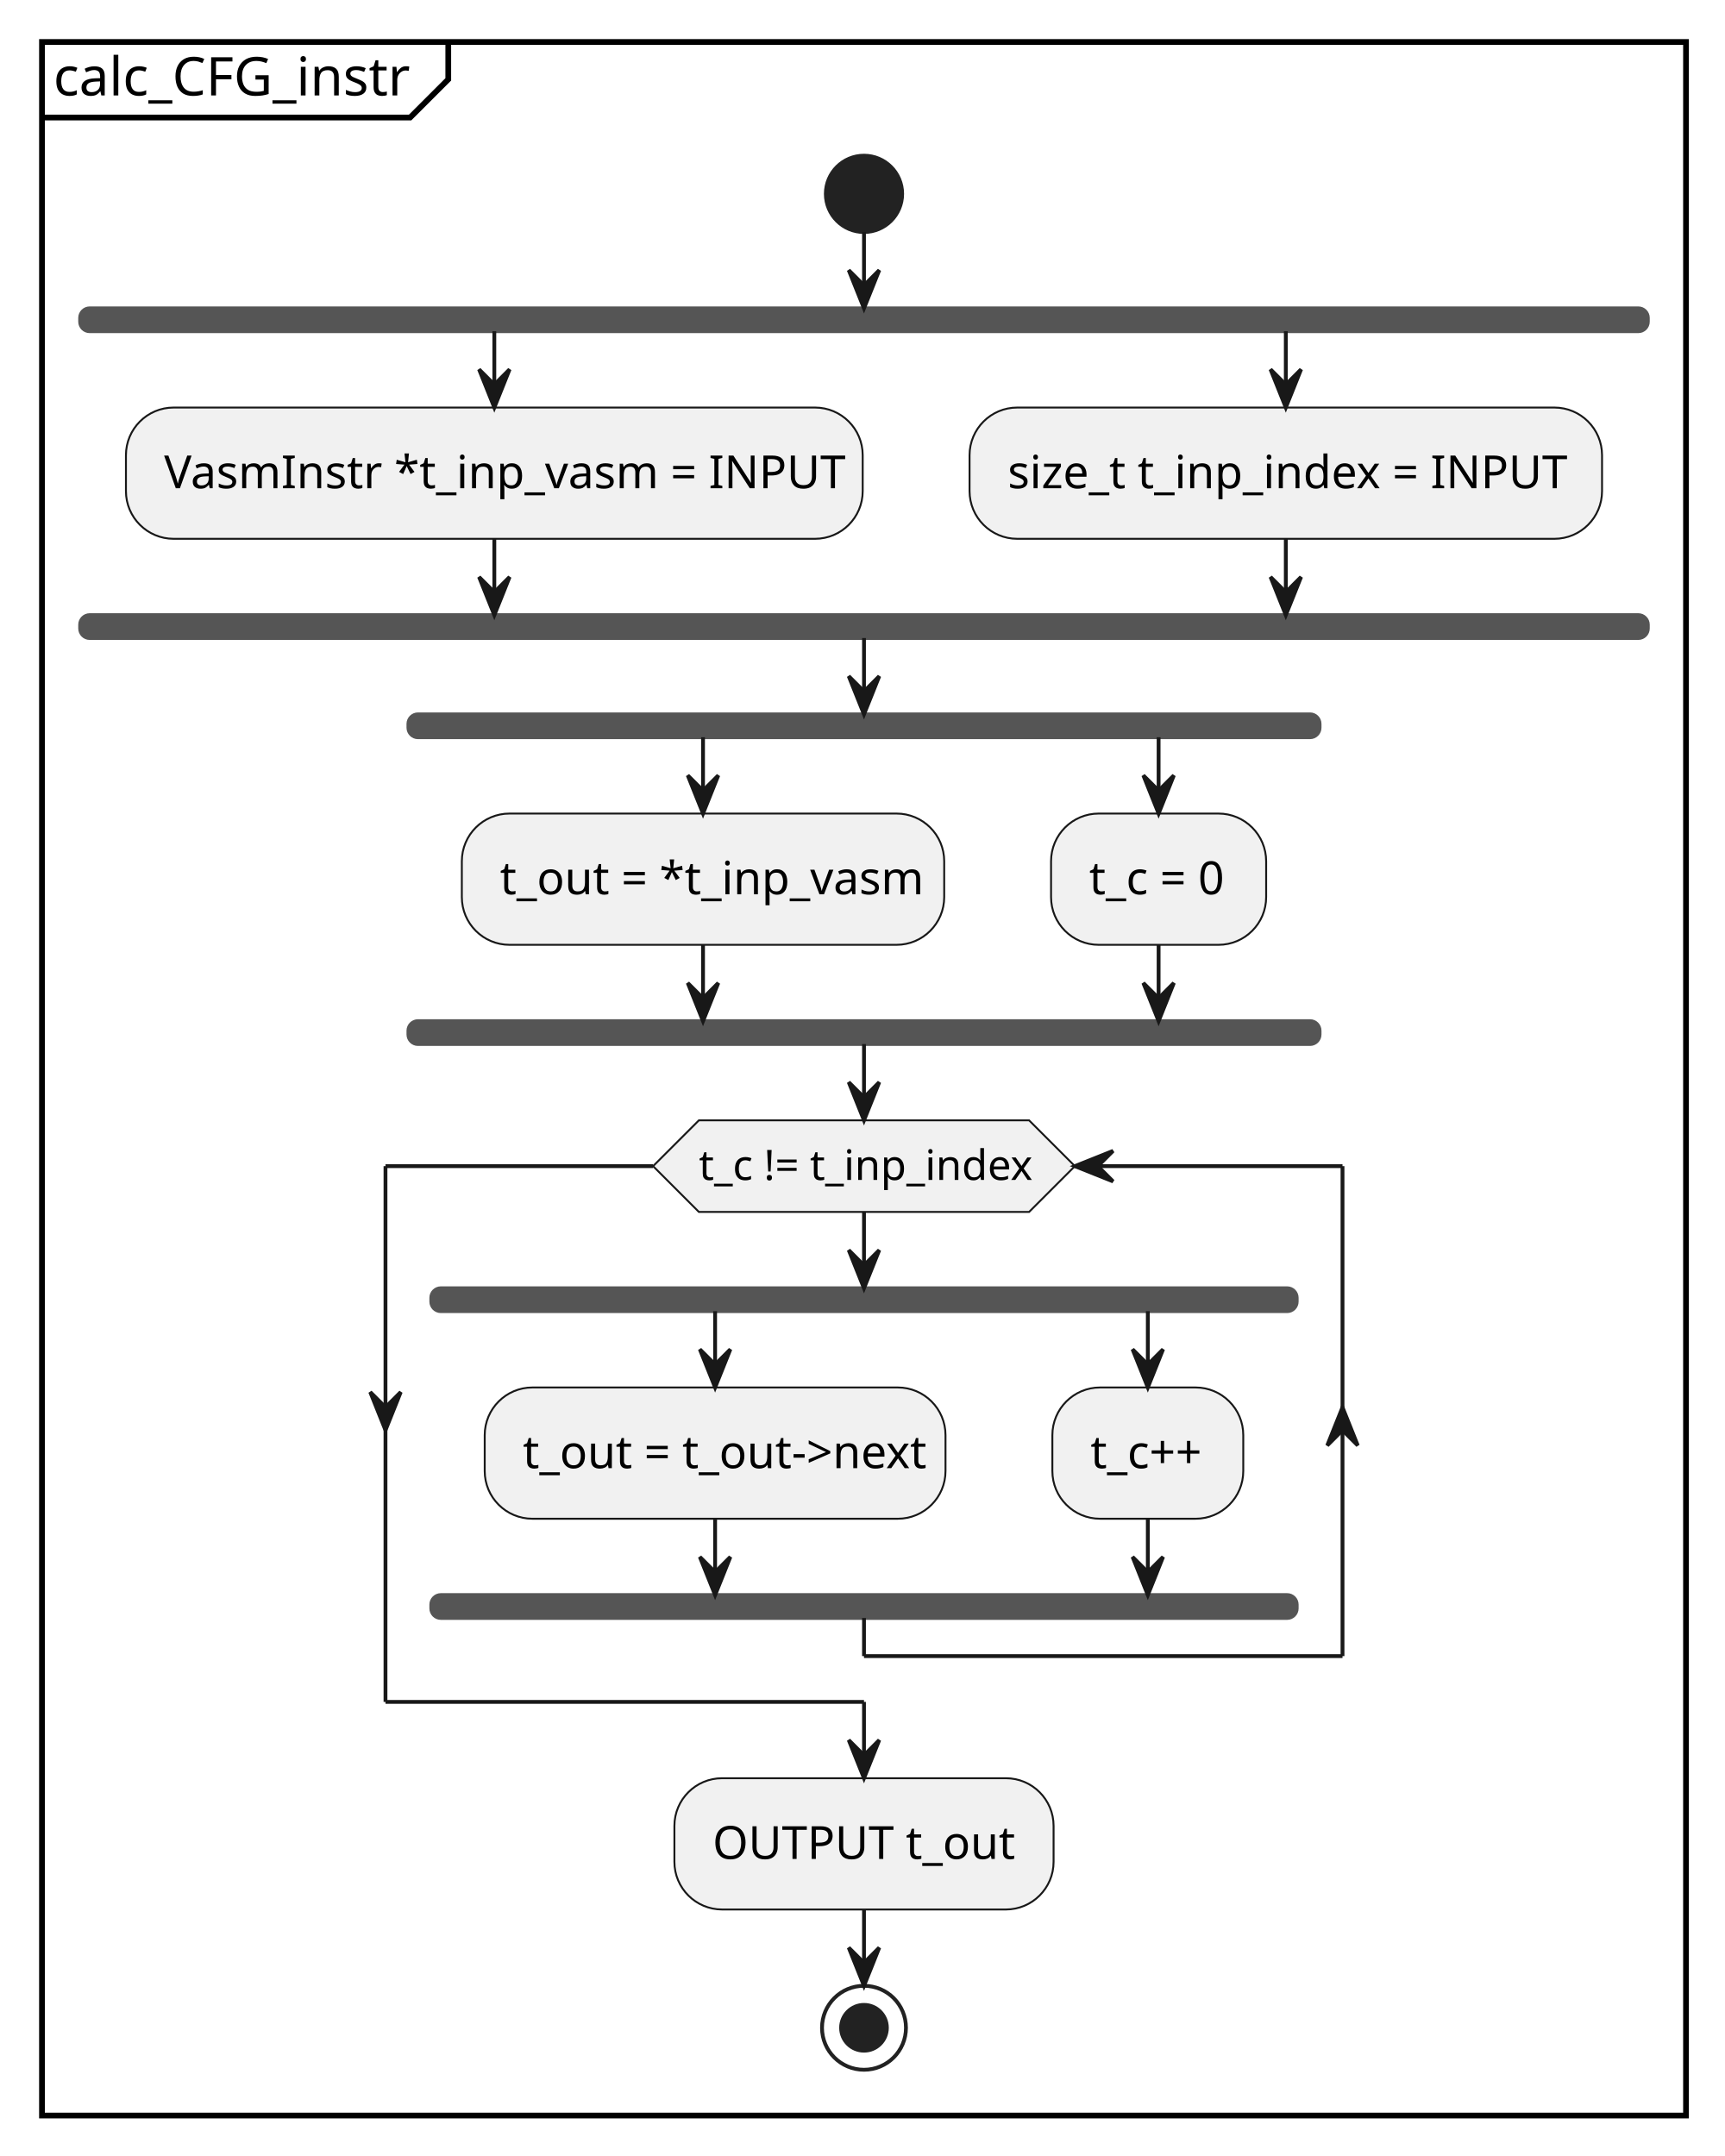
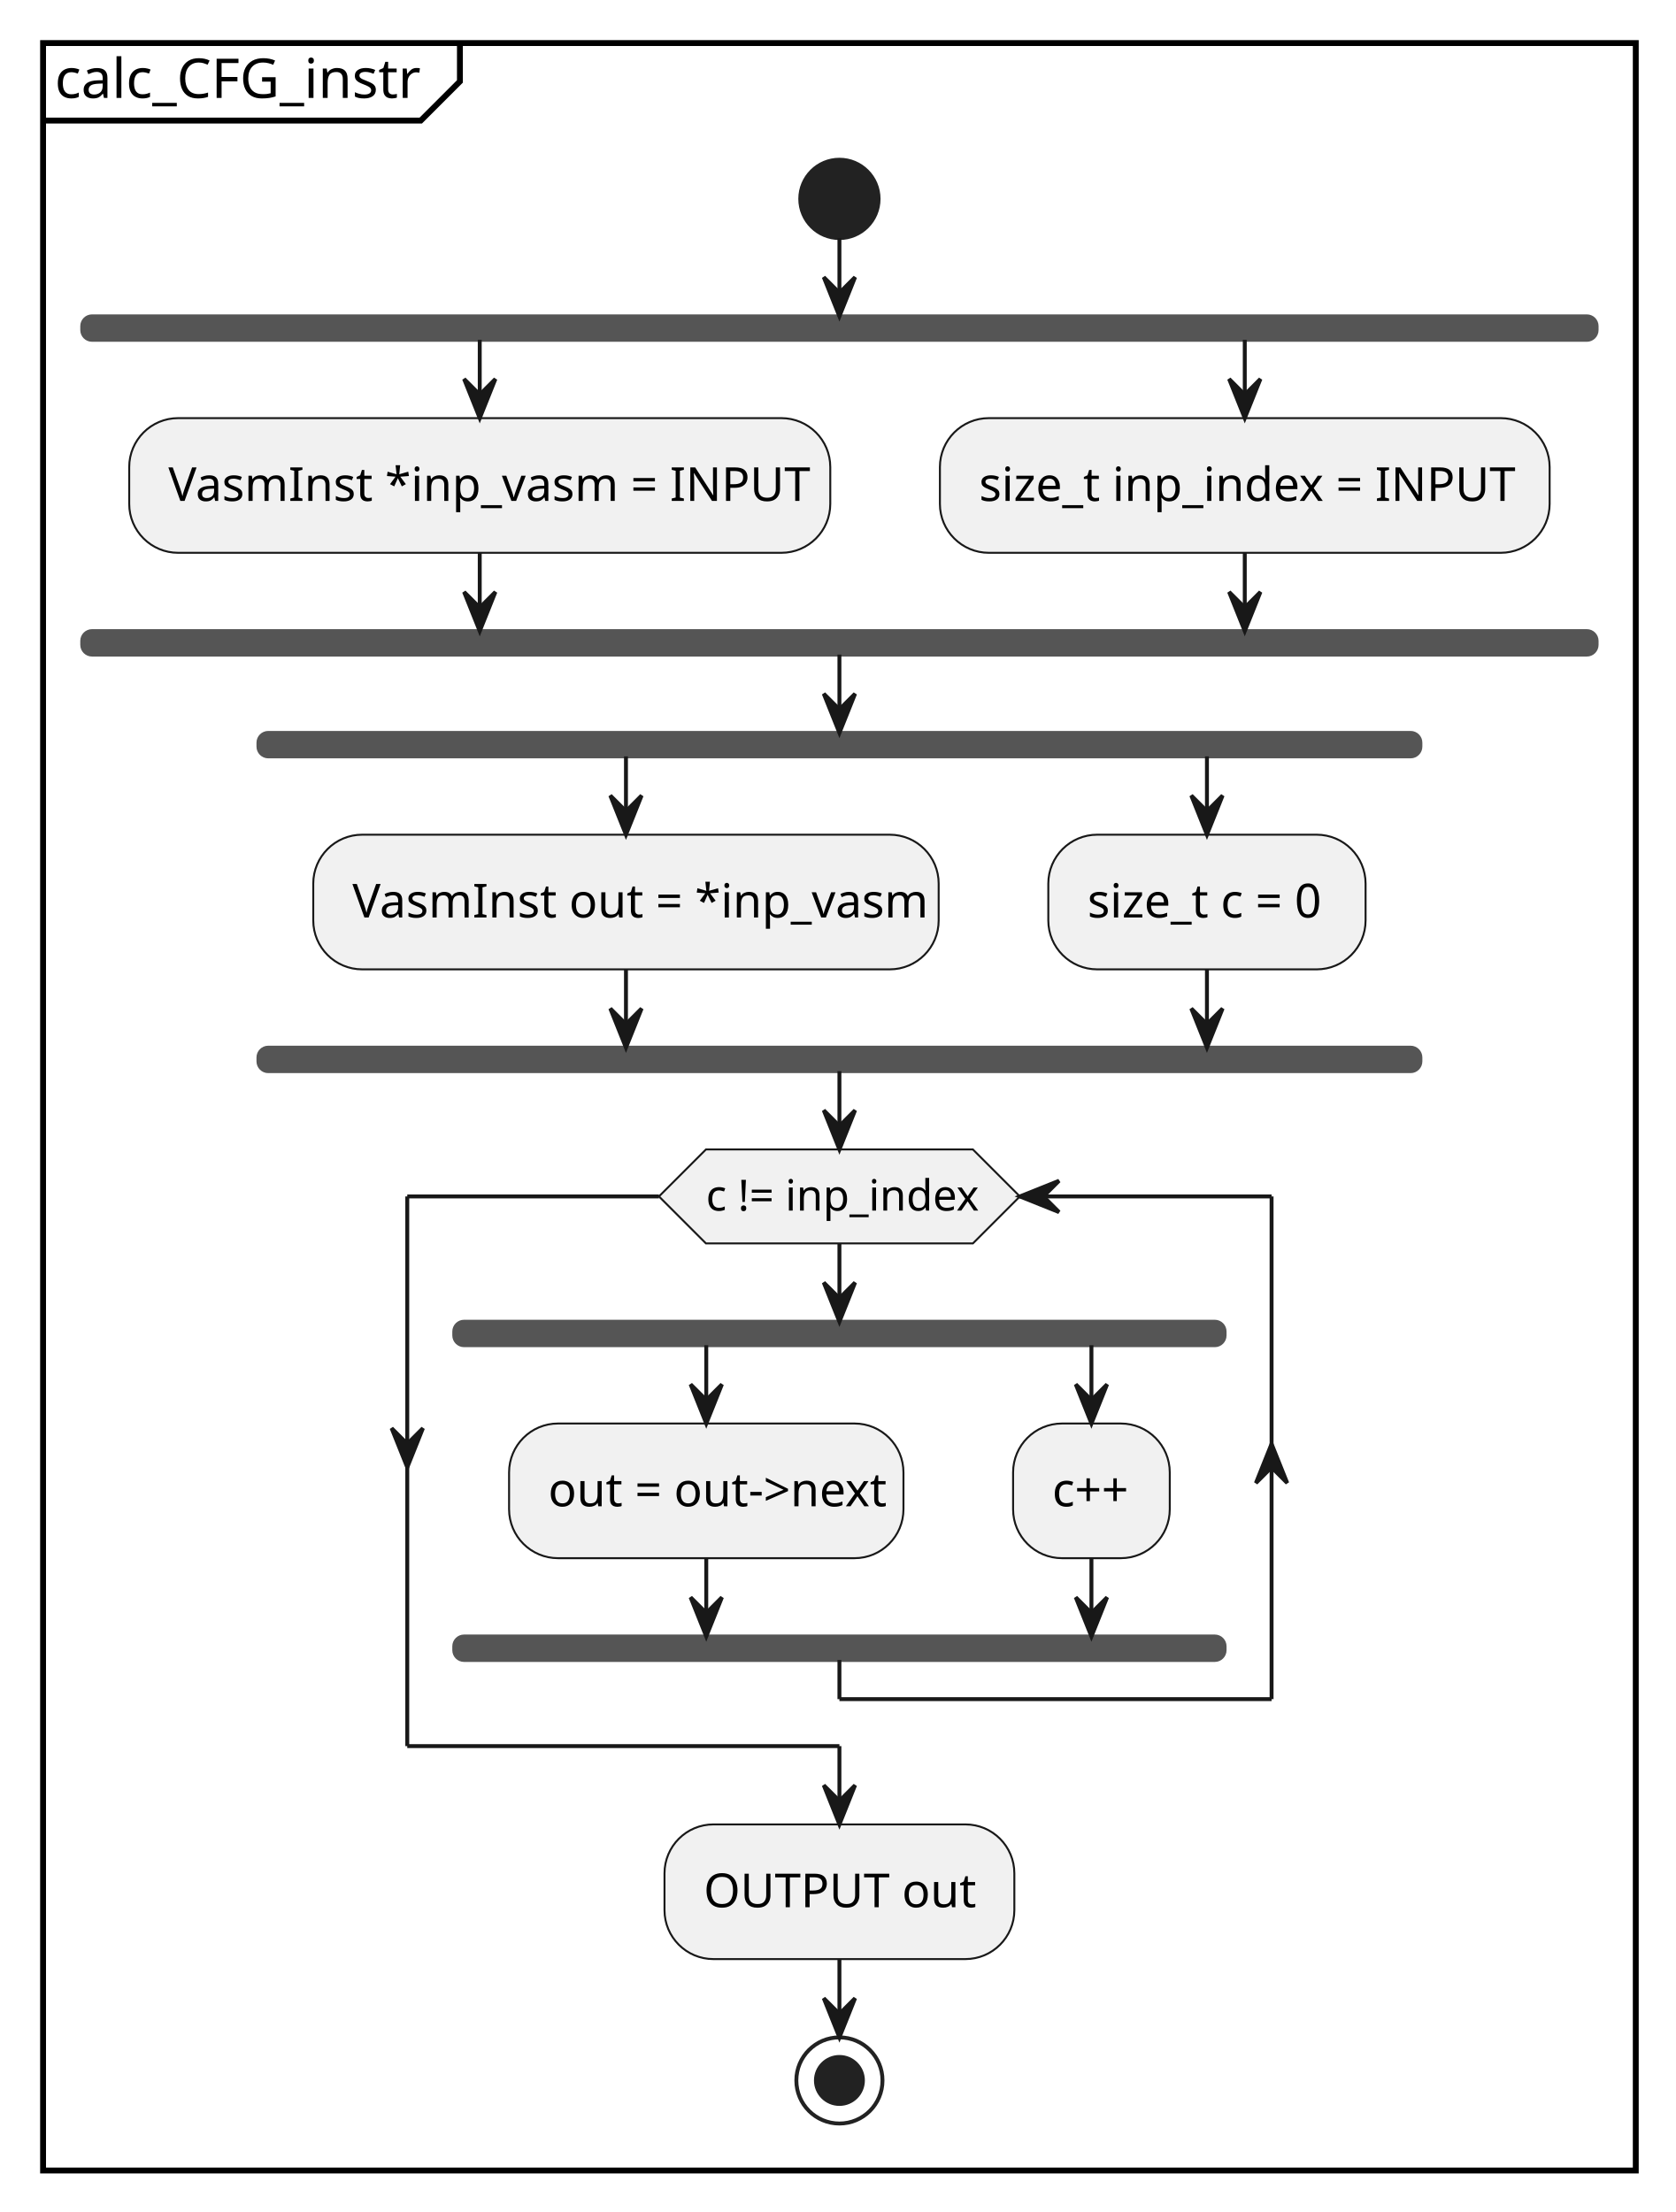
- <svg xmlns="http://www.w3.org/2000/svg" contentStyleType="text/css" data-diagram-type="ACTIVITY" height="565px" preserveAspectRatio="none" style="width:452px;height:565px;background:#FFFFFF;" version="1.1" viewBox="0 0 452 565" width="452px" zoomAndPan="magnify">
+ <svg xmlns="http://www.w3.org/2000/svg" contentStyleType="text/css" data-diagram-type="ACTIVITY" height="565px" preserveAspectRatio="none" style="width:428px;height:565px;background:#FFFFFF;" version="1.1" viewBox="0 0 428 565" width="428px" zoomAndPan="magnify">
  <defs />
  <g>
-     <rect fill="none" height="543.4" style="stroke:#000000;stroke-width:1.5;" width="430.782" x="11" y="11" />
+     <rect fill="none" height="543.4" style="stroke:#000000;stroke-width:1.5;" width="406.77" x="11" y="11" />
    <path d="M117.46,11 L117.46,20.8 L107.46,30.8 L11,30.8" fill="none" style="stroke:#000000;stroke-width:1.5;" />
    <text fill="#000000" font-family="sans-serif" font-size="14" lengthAdjust="spacing" textLength="96.46" x="14" y="25.006">calc_CFG_instr</text>
-     <ellipse cx="226.391" cy="50.8" fill="#222222" rx="10" ry="10" style="stroke:#222222;stroke-width:1;" />
-     <rect fill="#555555" height="6" rx="2.5" ry="2.5" style="stroke:#555555;stroke-width:1;" width="410.782" x="21" y="80.8" />
-     <rect fill="#F1F1F1" height="34.4" rx="12.5" ry="12.5" style="stroke:#181818;stroke-width:0.5;" width="193.053" x="33" y="106.8" />
-     <text fill="#000000" font-family="sans-serif" font-size="12" lengthAdjust="spacing" textLength="173.053" x="43" y="127.948">VasmInstr *t_inp_vasm = INPUT</text>
-     <rect fill="#F1F1F1" height="34.4" rx="12.5" ry="12.5" style="stroke:#181818;stroke-width:0.5;" width="165.729" x="254.053" y="106.8" />
-     <text fill="#000000" font-family="sans-serif" font-size="12" lengthAdjust="spacing" textLength="145.729" x="264.053" y="127.948">size_t t_inp_index = INPUT</text>
-     <rect fill="#555555" height="6" rx="2.5" ry="2.5" style="stroke:#555555;stroke-width:1;" width="410.782" x="21" y="161.2" />
-     <rect fill="#555555" height="6" rx="2.5" ry="2.5" style="stroke:#555555;stroke-width:1;" width="238.753" x="107.015" y="187.2" />
-     <rect fill="#F1F1F1" height="34.4" rx="12.5" ry="12.5" style="stroke:#181818;stroke-width:0.5;" width="126.393" x="121.015" y="213.2" />
-     <text fill="#000000" font-family="sans-serif" font-size="12" lengthAdjust="spacing" textLength="106.393" x="131.015" y="234.348">t_out = *t_inp_vasm</text>
-     <rect fill="#F1F1F1" height="34.4" rx="12.5" ry="12.5" style="stroke:#181818;stroke-width:0.5;" width="56.36" x="275.407" y="213.2" />
-     <text fill="#000000" font-family="sans-serif" font-size="12" lengthAdjust="spacing" textLength="36.36" x="285.407" y="234.348">t_c = 0</text>
-     <rect fill="#555555" height="6" rx="2.5" ry="2.5" style="stroke:#555555;stroke-width:1;" width="238.753" x="107.015" y="267.6" />
-     <rect fill="#555555" height="6" rx="2.5" ry="2.5" style="stroke:#555555;stroke-width:1;" width="226.765" x="113.009" y="337.6" />
-     <rect fill="#F1F1F1" height="34.4" rx="12.5" ry="12.5" style="stroke:#181818;stroke-width:0.5;" width="120.741" x="127.009" y="363.6" />
-     <text fill="#000000" font-family="sans-serif" font-size="12" lengthAdjust="spacing" textLength="100.741" x="137.009" y="384.748">t_out = t_out-&gt;next</text>
-     <rect fill="#F1F1F1" height="34.4" rx="12.5" ry="12.5" style="stroke:#181818;stroke-width:0.5;" width="50.024" x="275.749" y="363.6" />
-     <text fill="#000000" font-family="sans-serif" font-size="12" lengthAdjust="spacing" textLength="30.024" x="285.749" y="384.748">t_c++</text>
-     <rect fill="#555555" height="6" rx="2.5" ry="2.5" style="stroke:#555555;stroke-width:1;" width="226.765" x="113.009" y="418" />
-     <polygon fill="#F1F1F1" points="183.129,293.6,269.654,293.6,281.654,305.6,269.654,317.6,183.129,317.6,171.129,305.6,183.129,293.6" style="stroke:#181818;stroke-width:0.5;" />
-     <text fill="#000000" font-family="sans-serif" font-size="11" lengthAdjust="spacing" textLength="86.525" x="183.129" y="309.219">t_c != t_inp_index</text>
-     <rect fill="#F1F1F1" height="34.4" rx="12.5" ry="12.5" style="stroke:#181818;stroke-width:0.5;" width="99.357" x="176.713" y="466" />
-     <text fill="#000000" font-family="sans-serif" font-size="12" lengthAdjust="spacing" textLength="79.357" x="186.713" y="487.148">OUTPUT t_out</text>
-     <ellipse cx="226.391" cy="531.4" fill="none" rx="11" ry="11" style="stroke:#222222;stroke-width:1;" />
-     <ellipse cx="226.391" cy="531.4" fill="#222222" rx="6" ry="6" style="stroke:#222222;stroke-width:1;" />
-     <line style="stroke:#181818;stroke-width:1;" x1="129.527" x2="129.527" y1="86.8" y2="106.8" />
-     <polygon fill="#181818" points="125.527,96.8,129.527,106.8,133.527,96.8,129.527,100.8" style="stroke:#181818;stroke-width:1;" />
-     <line style="stroke:#181818;stroke-width:1;" x1="336.918" x2="336.918" y1="86.8" y2="106.8" />
-     <polygon fill="#181818" points="332.918,96.8,336.918,106.8,340.918,96.8,336.918,100.8" style="stroke:#181818;stroke-width:1;" />
-     <line style="stroke:#181818;stroke-width:1;" x1="129.527" x2="129.527" y1="141.2" y2="161.2" />
-     <polygon fill="#181818" points="125.527,151.2,129.527,161.2,133.527,151.2,129.527,155.2" style="stroke:#181818;stroke-width:1;" />
-     <line style="stroke:#181818;stroke-width:1;" x1="336.918" x2="336.918" y1="141.2" y2="161.2" />
-     <polygon fill="#181818" points="332.918,151.2,336.918,161.2,340.918,151.2,336.918,155.2" style="stroke:#181818;stroke-width:1;" />
-     <line style="stroke:#181818;stroke-width:1;" x1="226.391" x2="226.391" y1="60.8" y2="80.8" />
-     <polygon fill="#181818" points="222.391,70.8,226.391,80.8,230.391,70.8,226.391,74.8" style="stroke:#181818;stroke-width:1;" />
-     <line style="stroke:#181818;stroke-width:1;" x1="184.211" x2="184.211" y1="193.2" y2="213.2" />
-     <polygon fill="#181818" points="180.211,203.2,184.211,213.2,188.211,203.2,184.211,207.2" style="stroke:#181818;stroke-width:1;" />
-     <line style="stroke:#181818;stroke-width:1;" x1="303.587" x2="303.587" y1="193.2" y2="213.2" />
-     <polygon fill="#181818" points="299.587,203.2,303.587,213.2,307.587,203.2,303.587,207.2" style="stroke:#181818;stroke-width:1;" />
-     <line style="stroke:#181818;stroke-width:1;" x1="184.211" x2="184.211" y1="247.6" y2="267.6" />
-     <polygon fill="#181818" points="180.211,257.6,184.211,267.6,188.211,257.6,184.211,261.6" style="stroke:#181818;stroke-width:1;" />
-     <line style="stroke:#181818;stroke-width:1;" x1="303.587" x2="303.587" y1="247.6" y2="267.6" />
-     <polygon fill="#181818" points="299.587,257.6,303.587,267.6,307.587,257.6,303.587,261.6" style="stroke:#181818;stroke-width:1;" />
-     <line style="stroke:#181818;stroke-width:1;" x1="226.391" x2="226.391" y1="167.2" y2="187.2" />
-     <polygon fill="#181818" points="222.391,177.2,226.391,187.2,230.391,177.2,226.391,181.2" style="stroke:#181818;stroke-width:1;" />
-     <line style="stroke:#181818;stroke-width:1;" x1="187.379" x2="187.379" y1="343.6" y2="363.6" />
-     <polygon fill="#181818" points="183.379,353.6,187.379,363.6,191.379,353.6,187.379,357.6" style="stroke:#181818;stroke-width:1;" />
-     <line style="stroke:#181818;stroke-width:1;" x1="300.762" x2="300.762" y1="343.6" y2="363.6" />
-     <polygon fill="#181818" points="296.762,353.6,300.762,363.6,304.762,353.6,300.762,357.6" style="stroke:#181818;stroke-width:1;" />
-     <line style="stroke:#181818;stroke-width:1;" x1="187.379" x2="187.379" y1="398" y2="418" />
-     <polygon fill="#181818" points="183.379,408,187.379,418,191.379,408,187.379,412" style="stroke:#181818;stroke-width:1;" />
-     <line style="stroke:#181818;stroke-width:1;" x1="300.762" x2="300.762" y1="398" y2="418" />
-     <polygon fill="#181818" points="296.762,408,300.762,418,304.762,408,300.762,412" style="stroke:#181818;stroke-width:1;" />
-     <line style="stroke:#181818;stroke-width:1;" x1="226.391" x2="226.391" y1="317.6" y2="337.6" />
-     <polygon fill="#181818" points="222.391,327.6,226.391,337.6,230.391,327.6,226.391,331.6" style="stroke:#181818;stroke-width:1;" />
-     <line style="stroke:#181818;stroke-width:1;" x1="226.391" x2="226.391" y1="424" y2="434" />
-     <line style="stroke:#181818;stroke-width:1;" x1="226.391" x2="351.774" y1="434" y2="434" />
-     <polygon fill="#181818" points="347.774,378.8,351.774,368.8,355.774,378.8,351.774,374.8" style="stroke:#181818;stroke-width:1;" />
-     <line style="stroke:#181818;stroke-width:1;" x1="351.774" x2="351.774" y1="305.6" y2="434" />
-     <line style="stroke:#181818;stroke-width:1;" x1="351.774" x2="281.654" y1="305.6" y2="305.6" />
-     <polygon fill="#181818" points="291.654,301.6,281.654,305.6,291.654,309.6,287.654,305.6" style="stroke:#181818;stroke-width:1;" />
-     <line style="stroke:#181818;stroke-width:1;" x1="171.129" x2="101.009" y1="305.6" y2="305.6" />
-     <polygon fill="#181818" points="97.009,364.8,101.009,374.8,105.009,364.8,101.009,368.8" style="stroke:#181818;stroke-width:1;" />
-     <line style="stroke:#181818;stroke-width:1;" x1="101.009" x2="101.009" y1="305.6" y2="446" />
-     <line style="stroke:#181818;stroke-width:1;" x1="101.009" x2="226.391" y1="446" y2="446" />
-     <line style="stroke:#181818;stroke-width:1;" x1="226.391" x2="226.391" y1="446" y2="466" />
-     <polygon fill="#181818" points="222.391,456,226.391,466,230.391,456,226.391,460" style="stroke:#181818;stroke-width:1;" />
-     <line style="stroke:#181818;stroke-width:1;" x1="226.391" x2="226.391" y1="273.6" y2="293.6" />
-     <polygon fill="#181818" points="222.391,283.6,226.391,293.6,230.391,283.6,226.391,287.6" style="stroke:#181818;stroke-width:1;" />
-     <line style="stroke:#181818;stroke-width:1;" x1="226.391" x2="226.391" y1="500.4" y2="520.4" />
-     <polygon fill="#181818" points="222.391,510.4,226.391,520.4,230.391,510.4,226.391,514.4" style="stroke:#181818;stroke-width:1;" />
+     <ellipse cx="214.385" cy="50.8" fill="#222222" rx="10" ry="10" style="stroke:#222222;stroke-width:1;" />
+     <rect fill="#555555" height="6" rx="2.5" ry="2.5" style="stroke:#555555;stroke-width:1;" width="386.77" x="21" y="80.8" />
+     <rect fill="#F1F1F1" height="34.4" rx="12.5" ry="12.5" style="stroke:#181818;stroke-width:0.5;" width="179.049" x="33" y="106.8" />
+     <text fill="#000000" font-family="sans-serif" font-size="12" lengthAdjust="spacing" textLength="159.049" x="43" y="127.948">VasmInst *inp_vasm = INPUT</text>
+     <rect fill="#F1F1F1" height="34.4" rx="12.5" ry="12.5" style="stroke:#181818;stroke-width:0.5;" width="155.721" x="240.049" y="106.8" />
+     <text fill="#000000" font-family="sans-serif" font-size="12" lengthAdjust="spacing" textLength="135.721" x="250.049" y="127.948">size_t inp_index = INPUT</text>
+     <rect fill="#555555" height="6" rx="2.5" ry="2.5" style="stroke:#555555;stroke-width:1;" width="386.77" x="21" y="161.2" />
+     <rect fill="#555555" height="6" rx="2.5" ry="2.5" style="stroke:#555555;stroke-width:1;" width="296.761" x="66.004" y="187.2" />
+     <rect fill="#F1F1F1" height="34.4" rx="12.5" ry="12.5" style="stroke:#181818;stroke-width:0.5;" width="159.729" x="80.004" y="213.2" />
+     <text fill="#000000" font-family="sans-serif" font-size="12" lengthAdjust="spacing" textLength="139.729" x="90.004" y="234.348">VasmInst out = *inp_vasm</text>
+     <rect fill="#F1F1F1" height="34.4" rx="12.5" ry="12.5" style="stroke:#181818;stroke-width:0.5;" width="81.032" x="267.733" y="213.2" />
+     <text fill="#000000" font-family="sans-serif" font-size="12" lengthAdjust="spacing" textLength="61.032" x="277.733" y="234.348">size_t c = 0</text>
+     <rect fill="#555555" height="6" rx="2.5" ry="2.5" style="stroke:#555555;stroke-width:1;" width="296.761" x="66.004" y="267.6" />
+     <rect fill="#555555" height="6" rx="2.5" ry="2.5" style="stroke:#555555;stroke-width:1;" width="196.741" x="116.015" y="337.6" />
+     <rect fill="#F1F1F1" height="34.4" rx="12.5" ry="12.5" style="stroke:#181818;stroke-width:0.5;" width="100.725" x="130.015" y="363.6" />
+     <text fill="#000000" font-family="sans-serif" font-size="12" lengthAdjust="spacing" textLength="80.725" x="140.015" y="384.748">out = out-&gt;next</text>
+     <rect fill="#F1F1F1" height="34.4" rx="12.5" ry="12.5" style="stroke:#181818;stroke-width:0.5;" width="40.016" x="258.739" y="363.6" />
+     <text fill="#000000" font-family="sans-serif" font-size="12" lengthAdjust="spacing" textLength="20.016" x="268.739" y="384.748">c++</text>
+     <rect fill="#555555" height="6" rx="2.5" ry="2.5" style="stroke:#555555;stroke-width:1;" width="196.741" x="116.015" y="418" />
+     <polygon fill="#F1F1F1" points="180.296,293.6,248.474,293.6,260.474,305.6,248.474,317.6,180.296,317.6,168.296,305.6,180.296,293.6" style="stroke:#181818;stroke-width:0.5;" />
+     <text fill="#000000" font-family="sans-serif" font-size="11" lengthAdjust="spacing" textLength="68.177" x="180.296" y="309.219">c != inp_index</text>
+     <rect fill="#F1F1F1" height="34.4" rx="12.5" ry="12.5" style="stroke:#181818;stroke-width:0.5;" width="89.349" x="169.711" y="466" />
+     <text fill="#000000" font-family="sans-serif" font-size="12" lengthAdjust="spacing" textLength="69.349" x="179.711" y="487.148">OUTPUT out</text>
+     <ellipse cx="214.385" cy="531.4" fill="none" rx="11" ry="11" style="stroke:#222222;stroke-width:1;" />
+     <ellipse cx="214.385" cy="531.4" fill="#222222" rx="6" ry="6" style="stroke:#222222;stroke-width:1;" />
+     <line style="stroke:#181818;stroke-width:1;" x1="122.525" x2="122.525" y1="86.8" y2="106.8" />
+     <polygon fill="#181818" points="118.525,96.8,122.525,106.8,126.525,96.8,122.525,100.8" style="stroke:#181818;stroke-width:1;" />
+     <line style="stroke:#181818;stroke-width:1;" x1="317.91" x2="317.91" y1="86.8" y2="106.8" />
+     <polygon fill="#181818" points="313.91,96.8,317.91,106.8,321.91,96.8,317.91,100.8" style="stroke:#181818;stroke-width:1;" />
+     <line style="stroke:#181818;stroke-width:1;" x1="122.525" x2="122.525" y1="141.2" y2="161.2" />
+     <polygon fill="#181818" points="118.525,151.2,122.525,161.2,126.525,151.2,122.525,155.2" style="stroke:#181818;stroke-width:1;" />
+     <line style="stroke:#181818;stroke-width:1;" x1="317.91" x2="317.91" y1="141.2" y2="161.2" />
+     <polygon fill="#181818" points="313.91,151.2,317.91,161.2,321.91,151.2,317.91,155.2" style="stroke:#181818;stroke-width:1;" />
+     <line style="stroke:#181818;stroke-width:1;" x1="214.385" x2="214.385" y1="60.8" y2="80.8" />
+     <polygon fill="#181818" points="210.385,70.8,214.385,80.8,218.385,70.8,214.385,74.8" style="stroke:#181818;stroke-width:1;" />
+     <line style="stroke:#181818;stroke-width:1;" x1="159.869" x2="159.869" y1="193.2" y2="213.2" />
+     <polygon fill="#181818" points="155.869,203.2,159.869,213.2,163.869,203.2,159.869,207.2" style="stroke:#181818;stroke-width:1;" />
+     <line style="stroke:#181818;stroke-width:1;" x1="308.25" x2="308.25" y1="193.2" y2="213.2" />
+     <polygon fill="#181818" points="304.25,203.2,308.25,213.2,312.25,203.2,308.25,207.2" style="stroke:#181818;stroke-width:1;" />
+     <line style="stroke:#181818;stroke-width:1;" x1="159.869" x2="159.869" y1="247.6" y2="267.6" />
+     <polygon fill="#181818" points="155.869,257.6,159.869,267.6,163.869,257.6,159.869,261.6" style="stroke:#181818;stroke-width:1;" />
+     <line style="stroke:#181818;stroke-width:1;" x1="308.25" x2="308.25" y1="247.6" y2="267.6" />
+     <polygon fill="#181818" points="304.25,257.6,308.25,267.6,312.25,257.6,308.25,261.6" style="stroke:#181818;stroke-width:1;" />
+     <line style="stroke:#181818;stroke-width:1;" x1="214.385" x2="214.385" y1="167.2" y2="187.2" />
+     <polygon fill="#181818" points="210.385,177.2,214.385,187.2,218.385,177.2,214.385,181.2" style="stroke:#181818;stroke-width:1;" />
+     <line style="stroke:#181818;stroke-width:1;" x1="180.377" x2="180.377" y1="343.6" y2="363.6" />
+     <polygon fill="#181818" points="176.377,353.6,180.377,363.6,184.377,353.6,180.377,357.6" style="stroke:#181818;stroke-width:1;" />
+     <line style="stroke:#181818;stroke-width:1;" x1="278.747" x2="278.747" y1="343.6" y2="363.6" />
+     <polygon fill="#181818" points="274.747,353.6,278.747,363.6,282.747,353.6,278.747,357.6" style="stroke:#181818;stroke-width:1;" />
+     <line style="stroke:#181818;stroke-width:1;" x1="180.377" x2="180.377" y1="398" y2="418" />
+     <polygon fill="#181818" points="176.377,408,180.377,418,184.377,408,180.377,412" style="stroke:#181818;stroke-width:1;" />
+     <line style="stroke:#181818;stroke-width:1;" x1="278.747" x2="278.747" y1="398" y2="418" />
+     <polygon fill="#181818" points="274.747,408,278.747,418,282.747,408,278.747,412" style="stroke:#181818;stroke-width:1;" />
+     <line style="stroke:#181818;stroke-width:1;" x1="214.385" x2="214.385" y1="317.6" y2="337.6" />
+     <polygon fill="#181818" points="210.385,327.6,214.385,337.6,218.385,327.6,214.385,331.6" style="stroke:#181818;stroke-width:1;" />
+     <line style="stroke:#181818;stroke-width:1;" x1="214.385" x2="214.385" y1="424" y2="434" />
+     <line style="stroke:#181818;stroke-width:1;" x1="214.385" x2="324.755" y1="434" y2="434" />
+     <polygon fill="#181818" points="320.755,378.8,324.755,368.8,328.755,378.8,324.755,374.8" style="stroke:#181818;stroke-width:1;" />
+     <line style="stroke:#181818;stroke-width:1;" x1="324.755" x2="324.755" y1="305.6" y2="434" />
+     <line style="stroke:#181818;stroke-width:1;" x1="324.755" x2="260.474" y1="305.6" y2="305.6" />
+     <polygon fill="#181818" points="270.474,301.6,260.474,305.6,270.474,309.6,266.474,305.6" style="stroke:#181818;stroke-width:1;" />
+     <line style="stroke:#181818;stroke-width:1;" x1="168.296" x2="104.015" y1="305.6" y2="305.6" />
+     <polygon fill="#181818" points="100.015,364.8,104.015,374.8,108.015,364.8,104.015,368.8" style="stroke:#181818;stroke-width:1;" />
+     <line style="stroke:#181818;stroke-width:1;" x1="104.015" x2="104.015" y1="305.6" y2="446" />
+     <line style="stroke:#181818;stroke-width:1;" x1="104.015" x2="214.385" y1="446" y2="446" />
+     <line style="stroke:#181818;stroke-width:1;" x1="214.385" x2="214.385" y1="446" y2="466" />
+     <polygon fill="#181818" points="210.385,456,214.385,466,218.385,456,214.385,460" style="stroke:#181818;stroke-width:1;" />
+     <line style="stroke:#181818;stroke-width:1;" x1="214.385" x2="214.385" y1="273.6" y2="293.6" />
+     <polygon fill="#181818" points="210.385,283.6,214.385,293.6,218.385,283.6,214.385,287.6" style="stroke:#181818;stroke-width:1;" />
+     <line style="stroke:#181818;stroke-width:1;" x1="214.385" x2="214.385" y1="500.4" y2="520.4" />
+     <polygon fill="#181818" points="210.385,510.4,214.385,520.4,218.385,510.4,214.385,514.4" style="stroke:#181818;stroke-width:1;" />
  </g>
</svg>
